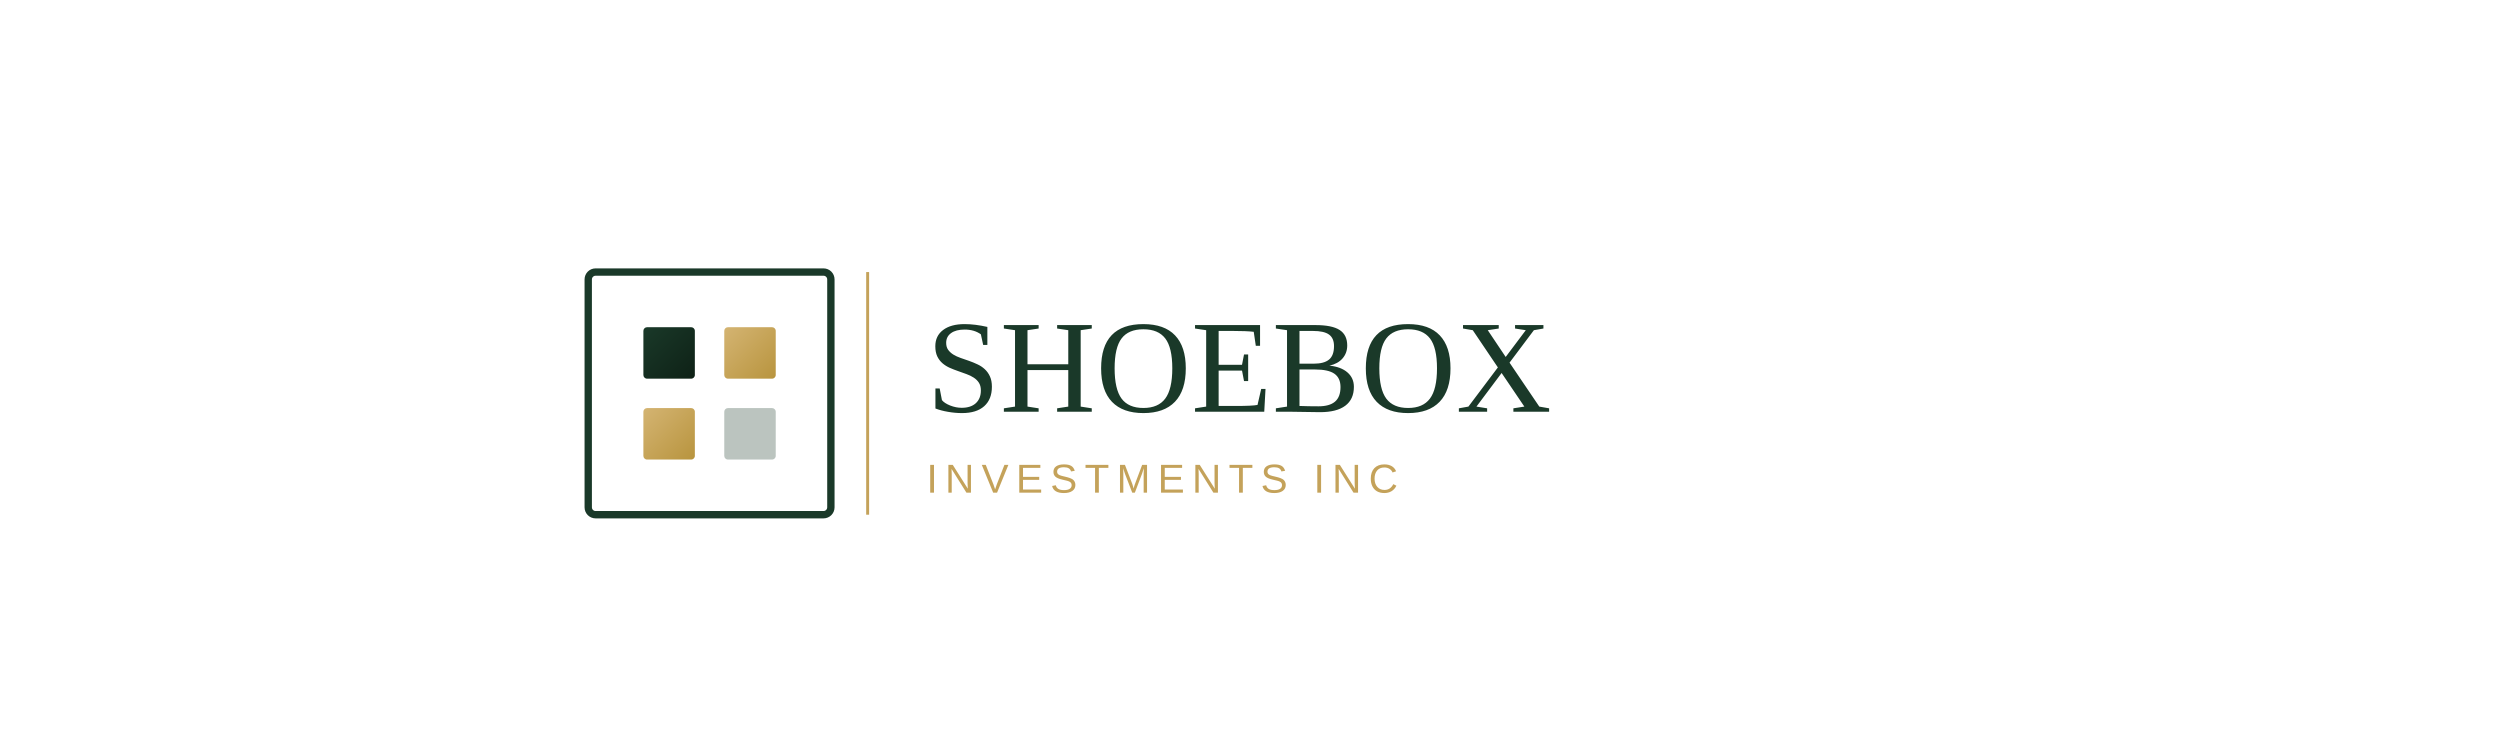
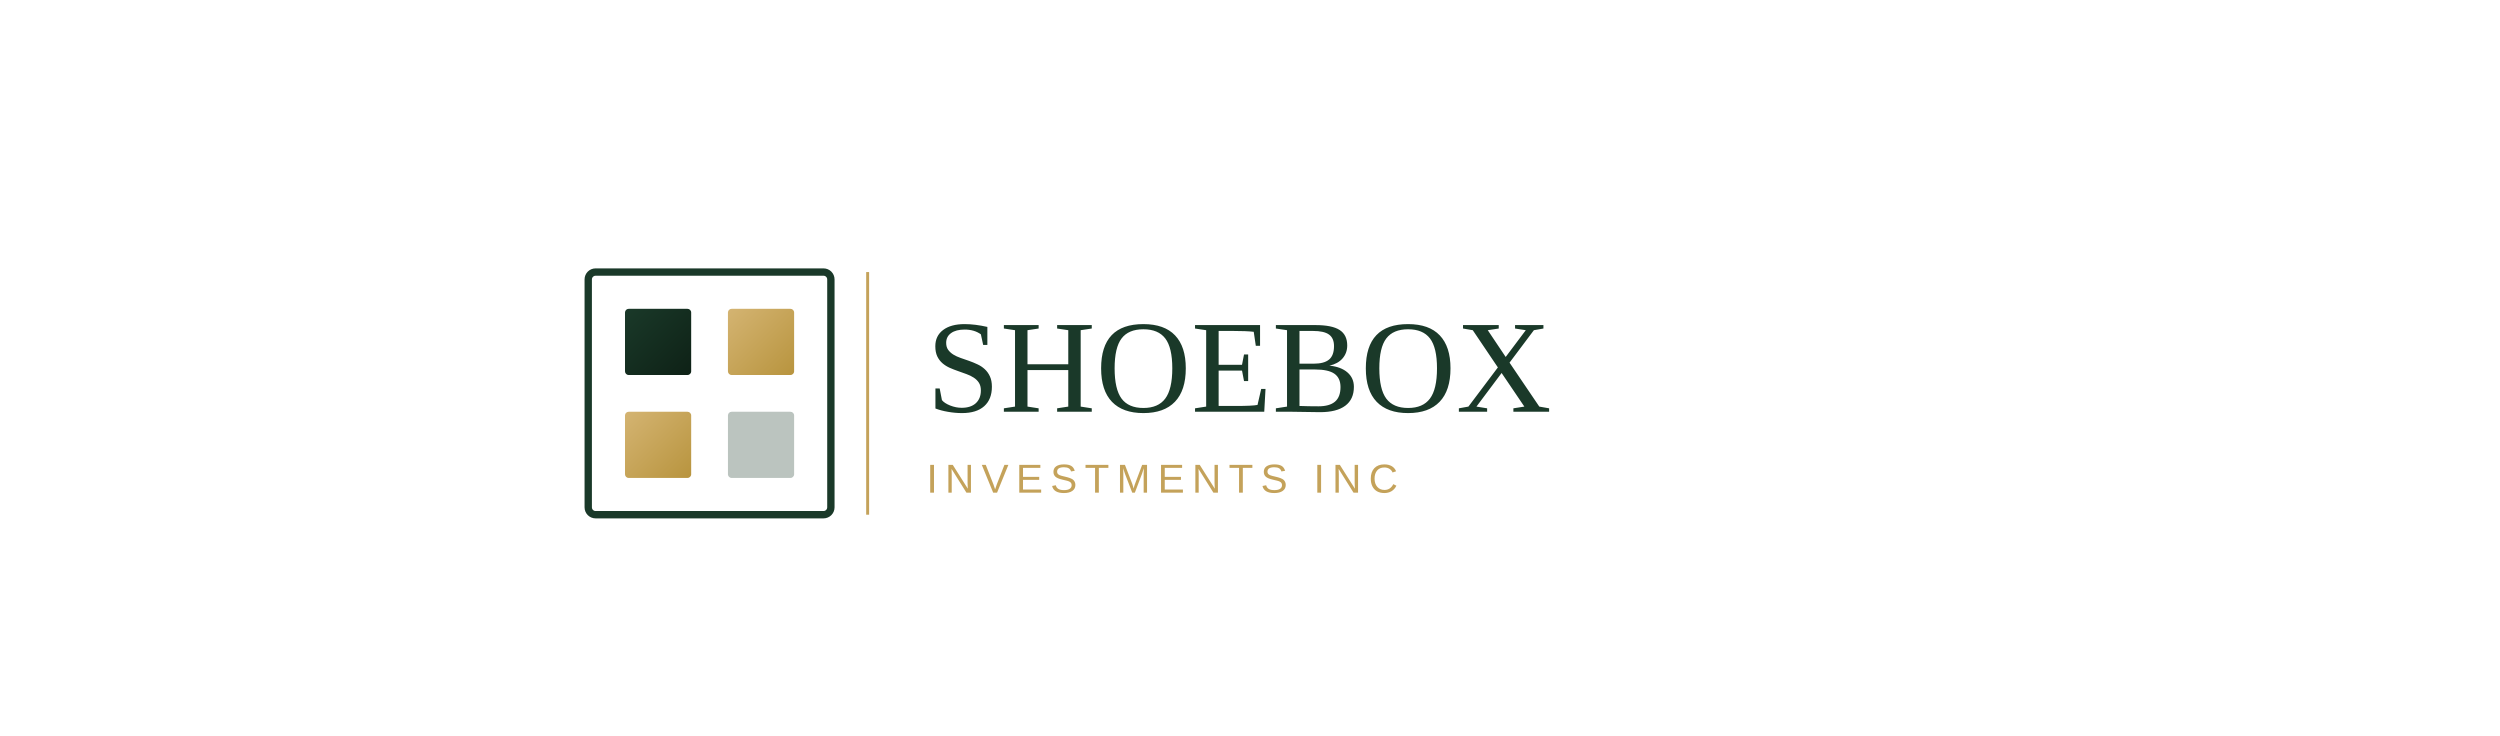
<svg xmlns="http://www.w3.org/2000/svg" width="100%" viewBox="0 0 680 200" role="img">
  <defs>
    <linearGradient id="goldFill" x1="0%" y1="0%" x2="100%" y2="100%">
      <stop offset="0%" stop-color="#D4B472" />
      <stop offset="100%" stop-color="#B8943E" />
    </linearGradient>
    <linearGradient id="greenFill" x1="0%" y1="0%" x2="100%" y2="100%">
      <stop offset="0%" stop-color="#1A3929" />
      <stop offset="100%" stop-color="#0E2116" />
    </linearGradient>
  </defs>
  <g transform="translate(160, 78)">
    <rect x="0" y="-4" width="66" height="66" rx="2" fill="none" stroke="#1A3929" stroke-width="2" />
-     <rect x="15" y="11" width="14" height="14" rx="1" fill="url(#greenFill)" />
-     <rect x="37" y="11" width="14" height="14" rx="1" fill="url(#goldFill)" />
-     <rect x="15" y="33" width="14" height="14" rx="1" fill="url(#goldFill)" />
-     <rect x="37" y="33" width="14" height="14" rx="1" fill="#1A3929" opacity="0.3" />
+     <rect x="10" y="6" width="18" height="18" rx="1" fill="url(#greenFill)" />
+     <rect x="38" y="6" width="18" height="18" rx="1" fill="url(#goldFill)" />
+     <rect x="10" y="34" width="18" height="18" rx="1" fill="url(#goldFill)" />
+     <rect x="38" y="34" width="18" height="18" rx="1" fill="#1A3929" opacity="0.3" />
    <line x1="76" y1="-4" x2="76" y2="62" stroke="#C4A25A" stroke-width="0.8" />
    <text x="92" y="34" fill="#1A3929" font-family="Georgia, 'Times New Roman', serif" font-size="36" font-weight="400">SHOEBOX</text>
    <text x="92" y="56" fill="#C4A25A" font-family="-apple-system, 'Helvetica Neue', Arial, sans-serif" font-size="11" font-weight="400" letter-spacing="2">INVESTMENTS INC</text>
  </g>
</svg>
